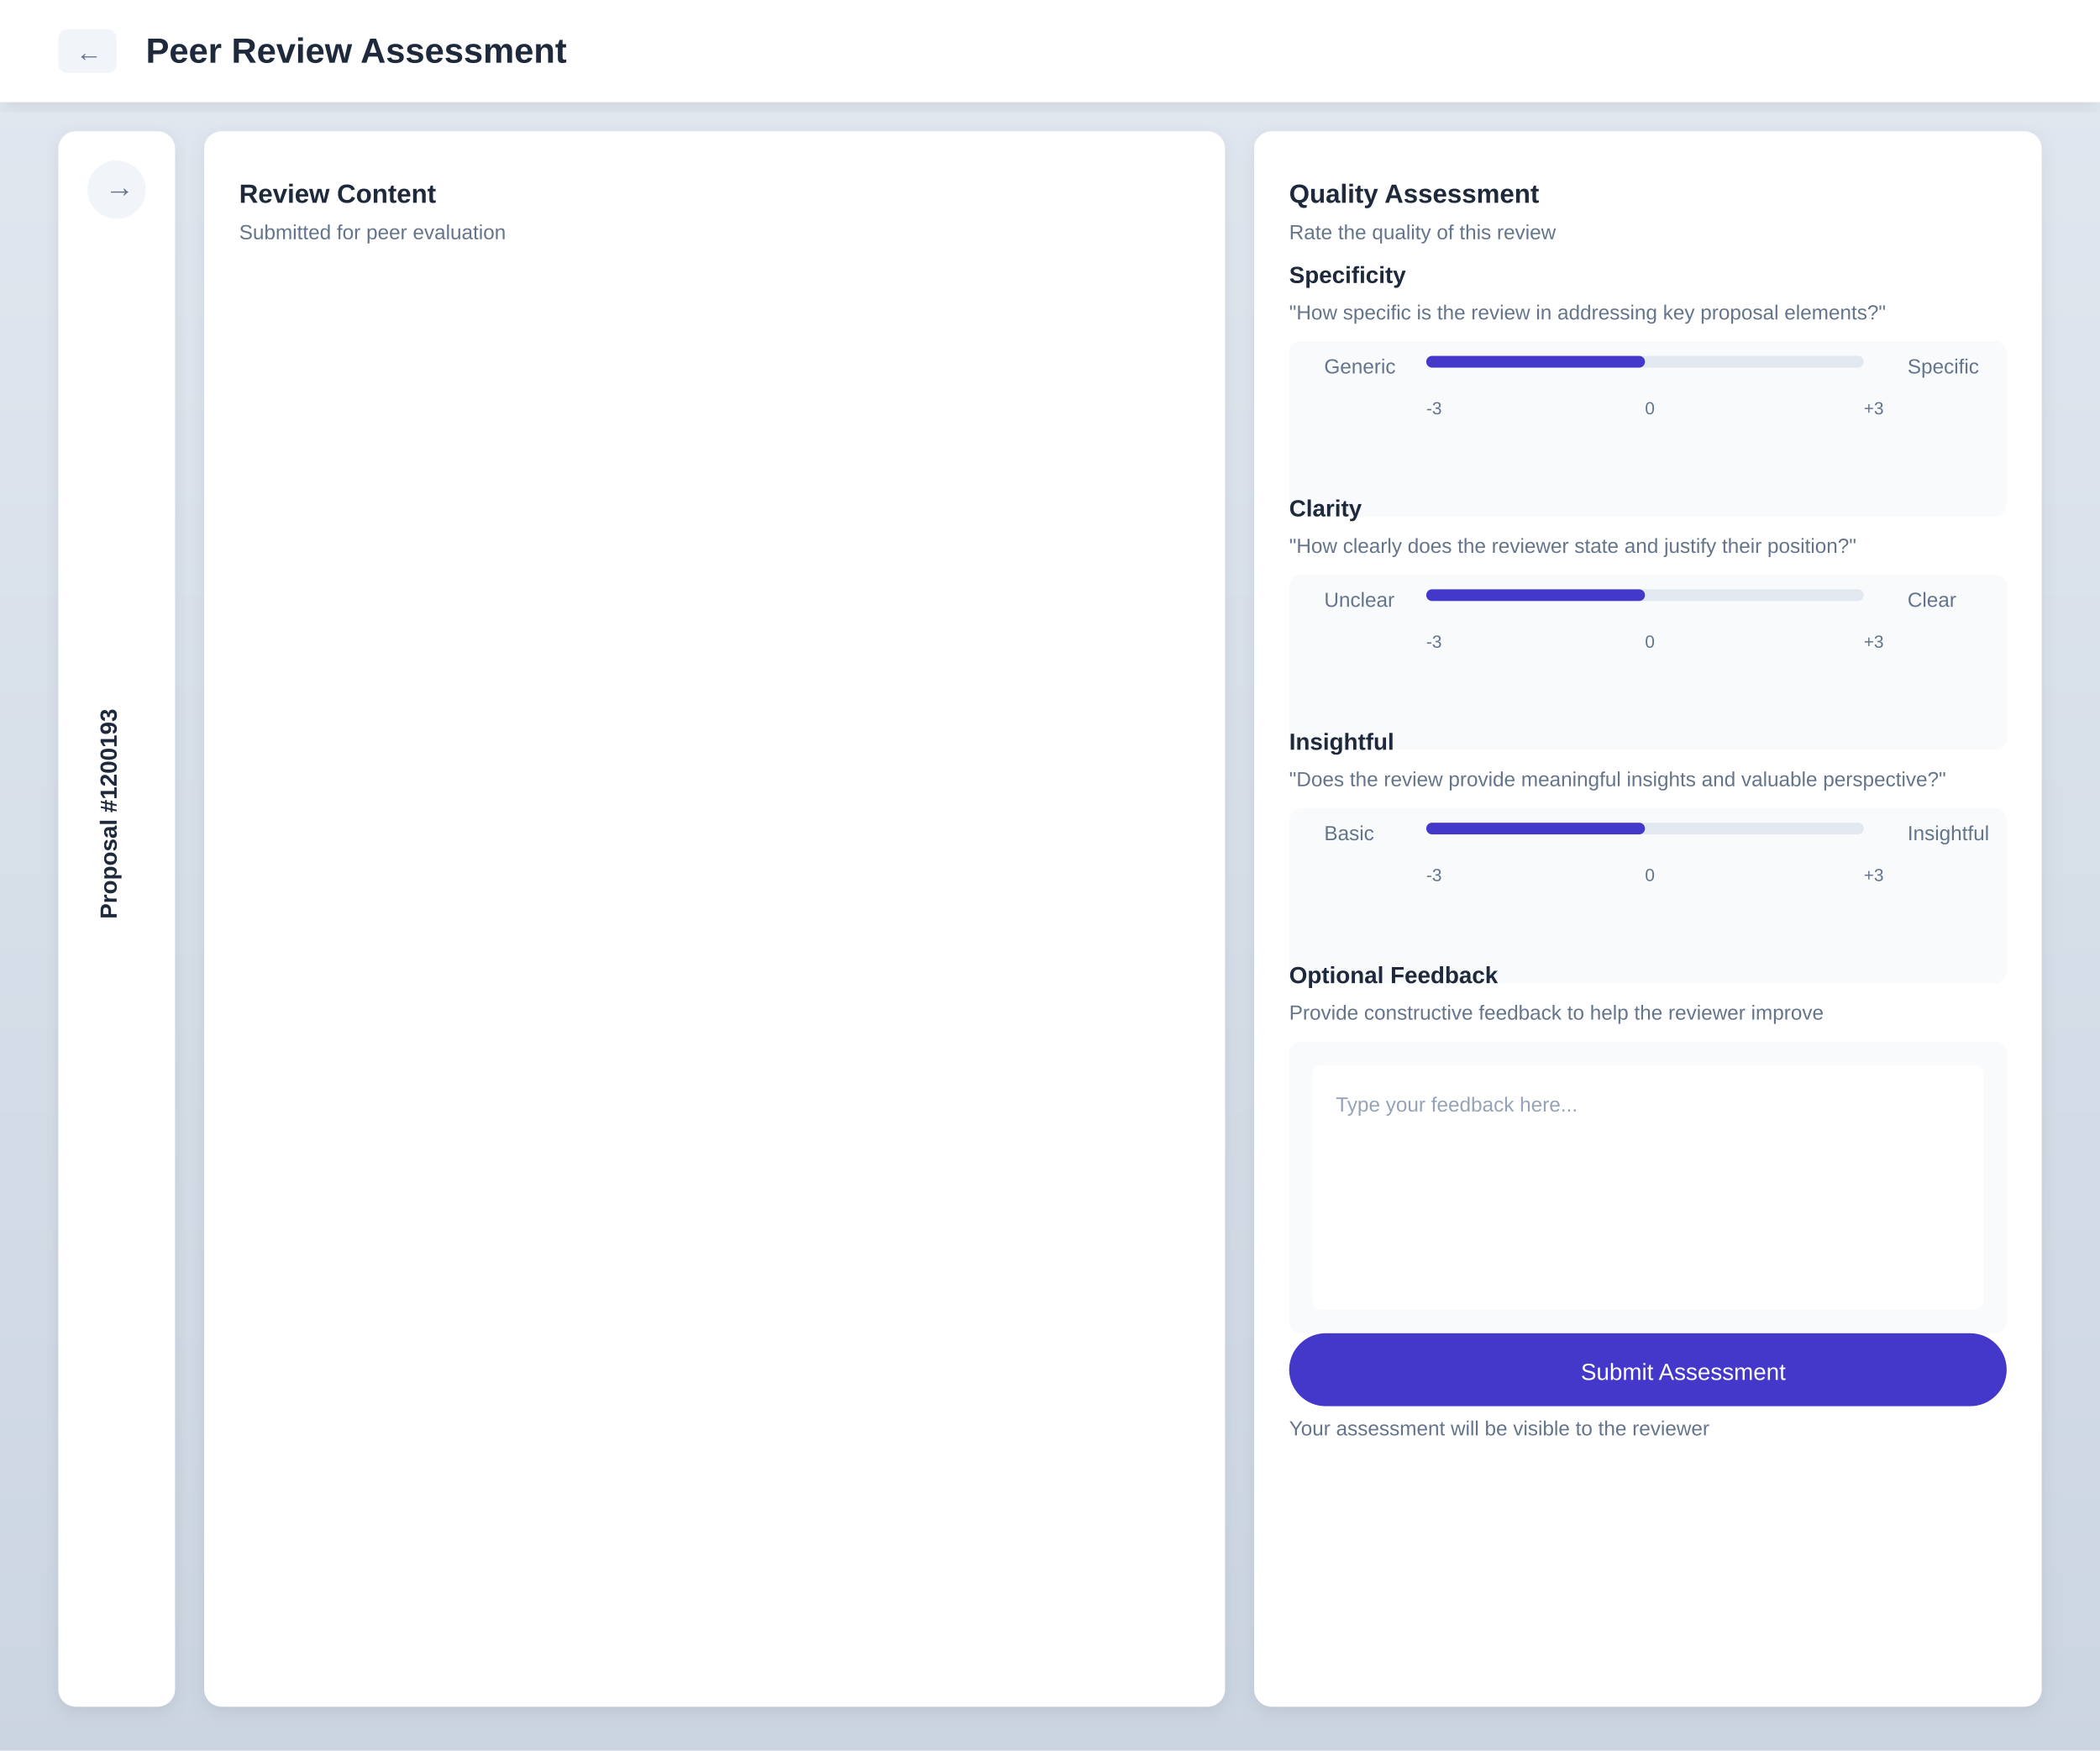
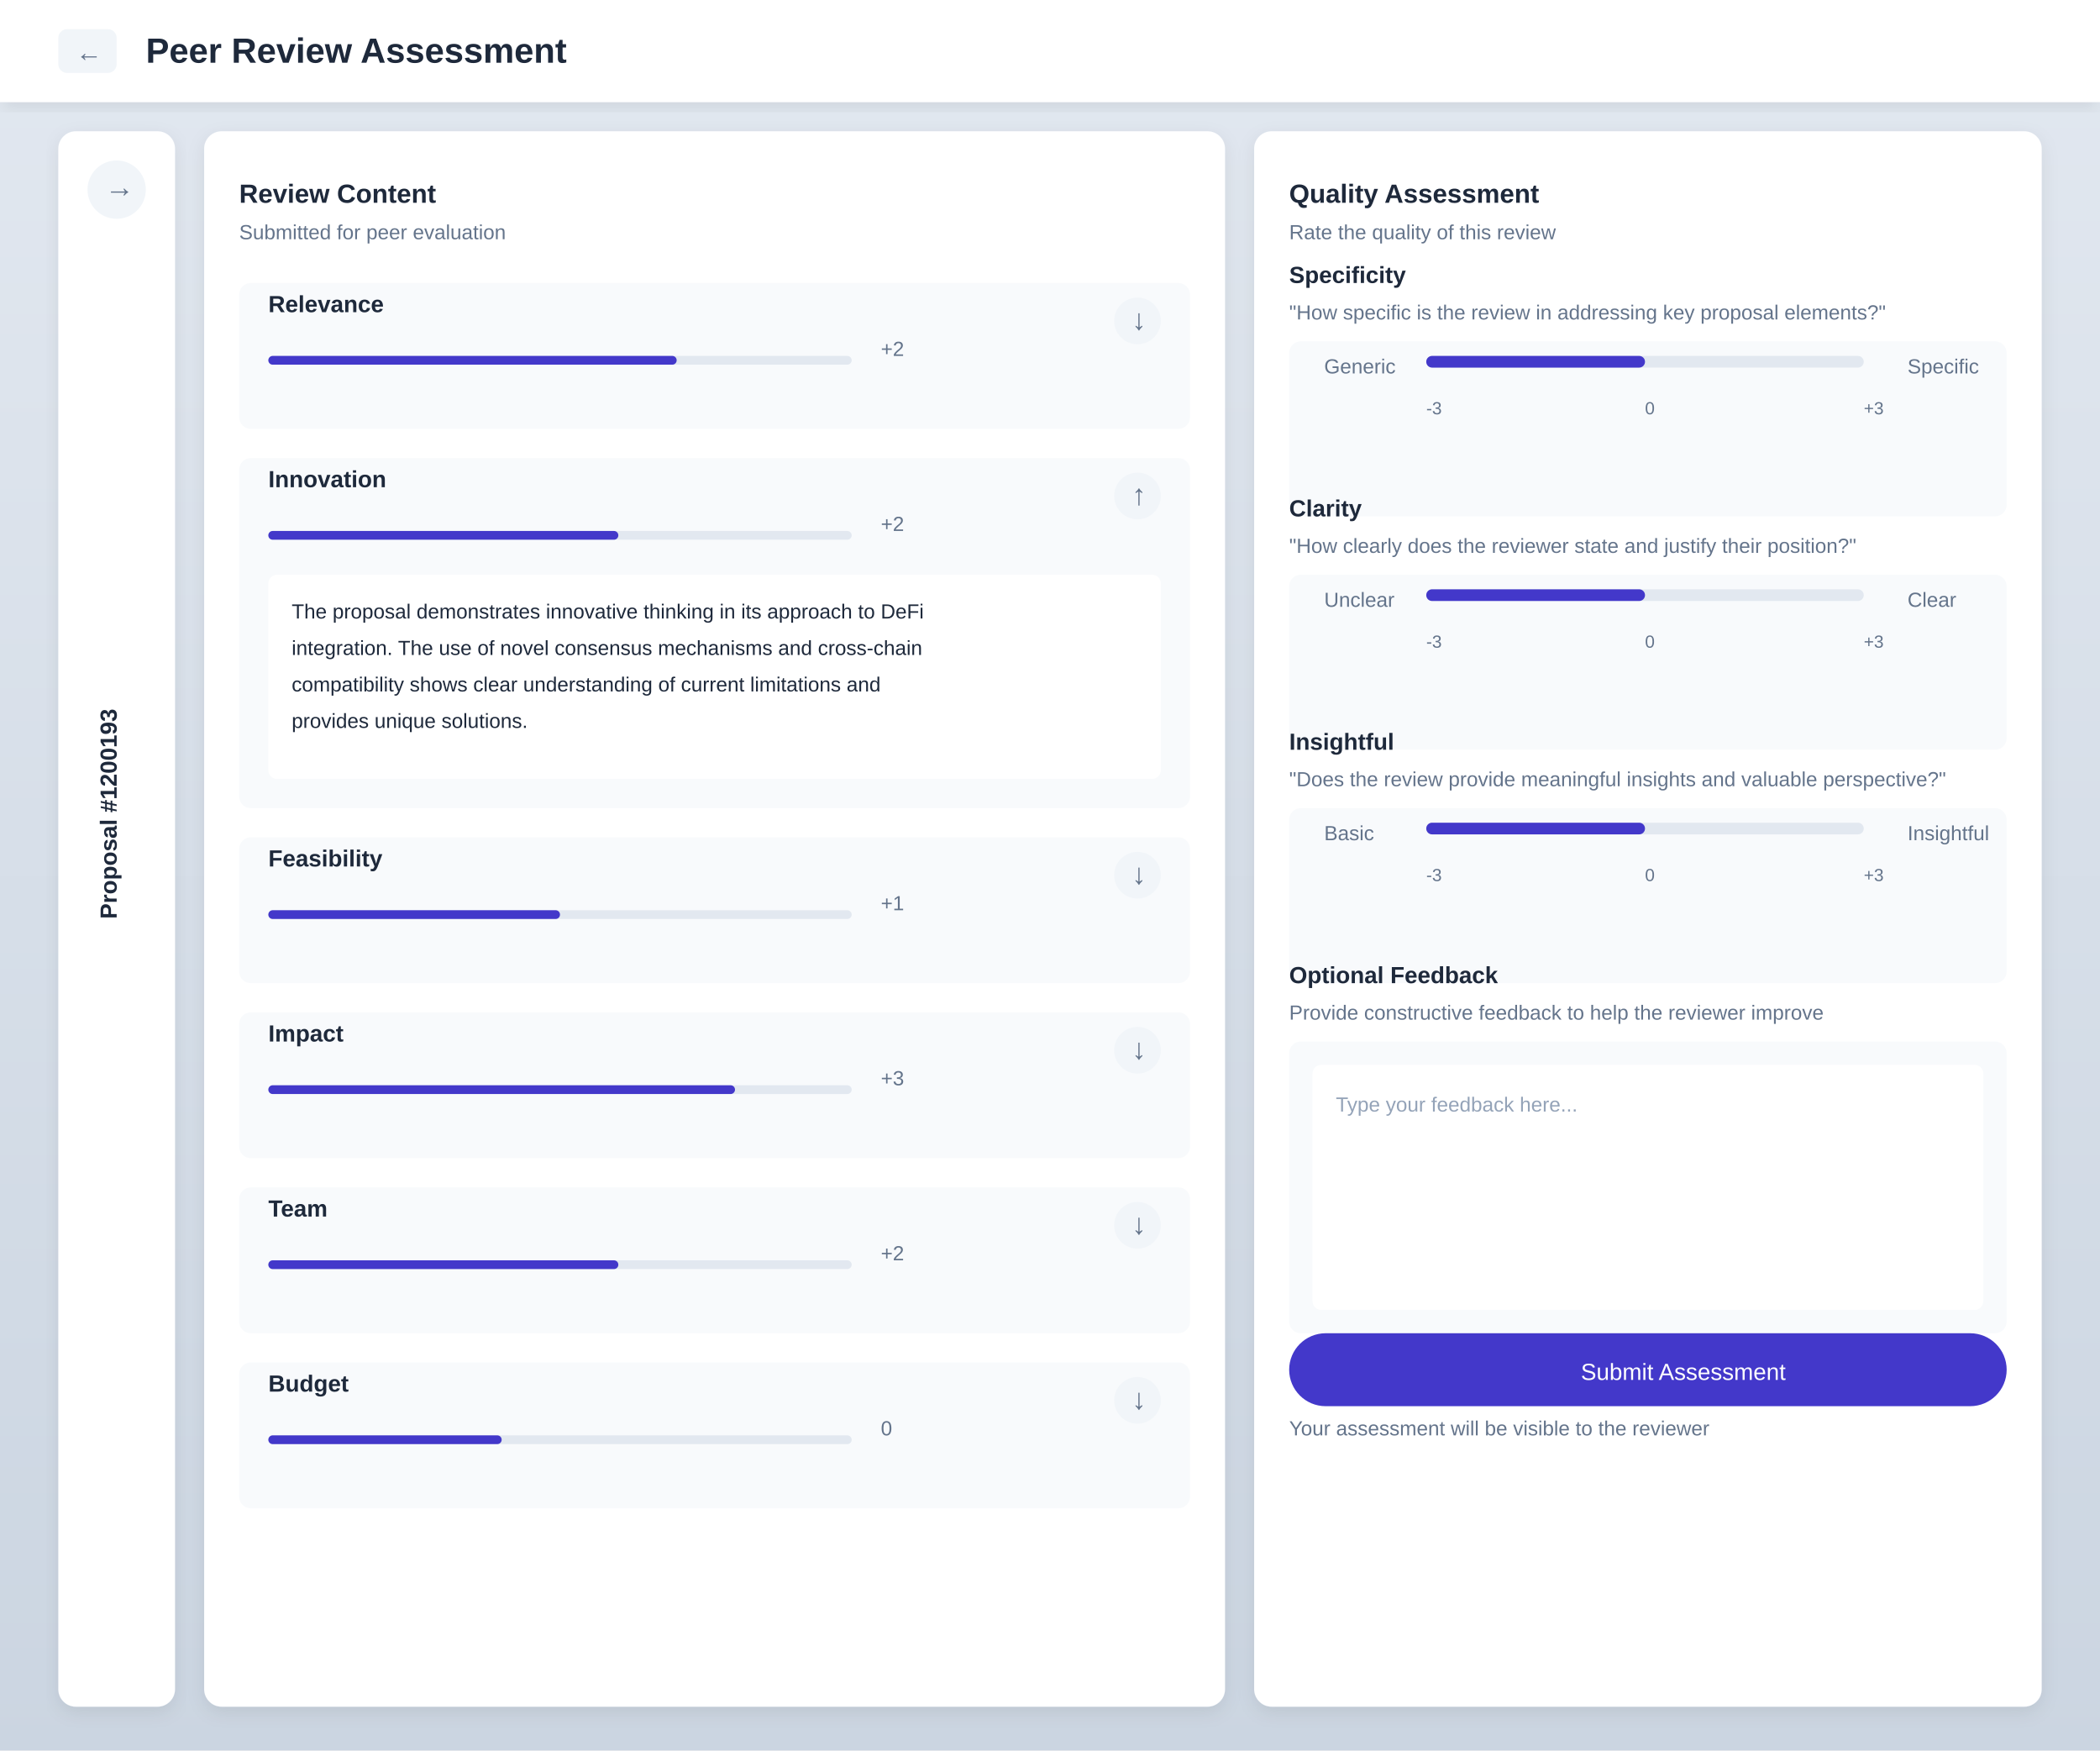
<svg xmlns="http://www.w3.org/2000/svg" viewBox="0 0 1440 1200">
  <defs>
    <linearGradient id="bg-gradient" x1="0" y1="0" x2="0" y2="1">
      <stop offset="0%" stop-color="#e2e8f0" />
      <stop offset="100%" stop-color="#cbd5e1" />
    </linearGradient>
    <filter id="card-shadow">
      <feDropShadow dx="0" dy="4" stdDeviation="6" flood-opacity="0.08" />
    </filter>
  </defs>
  <rect width="1440" height="1200" fill="url(#bg-gradient)" />
  <rect x="0" y="0" width="1440" height="70" fill="#ffffff" filter="url(#card-shadow)" />
  <g transform="translate(40, 0)">
    <g transform="translate(0, 20)">
      <rect width="40" height="30" rx="6" fill="#f1f5f9" />
      <text x="12" y="22" font-family="Arial" font-size="18" fill="#64748b">←</text>
    </g>
    <text x="60" y="43" font-family="Arial" font-size="24" font-weight="bold" fill="#1e293b">Peer Review Assessment</text>
  </g>
  <g transform="translate(40, 90)">
    <g transform="translate(0, 0)">
      <rect width="80" height="1080" rx="12" fill="#ffffff" filter="url(#card-shadow)" />
      <rect x="20" y="20" width="40" height="40" rx="20" fill="#f1f5f9" />
      <text x="32" y="45" font-family="Arial" font-size="20" fill="#64748b">→</text>
      <g transform="translate(40, 540) rotate(-90)">
        <text x="0" y="0" font-family="Arial" font-size="16" font-weight="bold" fill="#1e293b">Proposal #1200193</text>
      </g>
    </g>
    <g transform="translate(100, 0)">
      <rect width="700" height="1080" rx="12" fill="#ffffff" filter="url(#card-shadow)" />
      <g transform="translate(24, 24)">
        <text x="0" y="25" font-family="Arial" font-size="18" font-weight="bold" fill="#1e293b">Review Content</text>
        <text x="0" y="50" font-family="Arial" font-size="14" fill="#64748b">Submitted for peer evaluation</text>
        <g transform="translate(0, 80)">
-                     
-                     
-                 </g>
+           <g transform="translate(0, 0)">
+             <rect width="652" height="100" rx="8" fill="#f8fafc" />
+             <g transform="translate(20, 20)">
+               <text x="0" y="0" font-family="Arial" font-size="16" font-weight="bold" fill="#1e293b">Relevance</text>
+               <g transform="translate(0, 30)">
+                 <rect width="400" height="6" rx="3" fill="#e2e8f0" />
+                 <rect width="280" height="6" rx="3" fill="#4338ca" />
+                 <text x="420" y="0" font-family="Arial" font-size="14" fill="#64748b">+2</text>
+               </g>
+               <g transform="translate(580, -10)">
+                 <rect width="32" height="32" rx="16" fill="#f1f5f9" />
+                 <text x="12" y="22" font-family="Arial" font-size="20" fill="#64748b">↓</text>
+               </g>
+             </g>
+           </g>
+           <g transform="translate(0, 120)">
+             <rect width="652" height="240" rx="8" fill="#f8fafc" />
+             <g transform="translate(20, 20)">
+               <text x="0" y="0" font-family="Arial" font-size="16" font-weight="bold" fill="#1e293b">Innovation</text>
+               <g transform="translate(0, 30)">
+                 <rect width="400" height="6" rx="3" fill="#e2e8f0" />
+                 <rect width="240" height="6" rx="3" fill="#4338ca" />
+                 <text x="420" y="0" font-family="Arial" font-size="14" fill="#64748b">+2</text>
+               </g>
+               <g transform="translate(580, -10)">
+                 <rect width="32" height="32" rx="16" fill="#f1f5f9" />
+                 <text x="12" y="22" font-family="Arial" font-size="20" fill="#64748b">↑</text>
+               </g>
+               <g transform="translate(0, 60)">
+                 <rect width="612" height="140" rx="6" fill="#ffffff" />
+                 <text x="16" y="30" font-family="Arial" font-size="14" fill="#1e293b">The proposal demonstrates innovative thinking in its approach to DeFi</text>
+                 <text x="16" y="55" font-family="Arial" font-size="14" fill="#1e293b">integration. The use of novel consensus mechanisms and cross-chain</text>
+                 <text x="16" y="80" font-family="Arial" font-size="14" fill="#1e293b">compatibility shows clear understanding of current limitations and</text>
+                 <text x="16" y="105" font-family="Arial" font-size="14" fill="#1e293b">provides unique solutions.</text>
+               </g>
+             </g>
+           </g>
+           <g transform="translate(0, 380)">
+             <rect width="652" height="100" rx="8" fill="#f8fafc" />
+             <g transform="translate(20, 20)">
+               <text x="0" y="0" font-family="Arial" font-size="16" font-weight="bold" fill="#1e293b">Feasibility</text>
+               <g transform="translate(0, 30)">
+                 <rect width="400" height="6" rx="3" fill="#e2e8f0" />
+                 <rect width="200" height="6" rx="3" fill="#4338ca" />
+                 <text x="420" y="0" font-family="Arial" font-size="14" fill="#64748b">+1</text>
+               </g>
+               <g transform="translate(580, -10)">
+                 <rect width="32" height="32" rx="16" fill="#f1f5f9" />
+                 <text x="12" y="22" font-family="Arial" font-size="20" fill="#64748b">↓</text>
+               </g>
+             </g>
+           </g>
+           <g transform="translate(0, 500)">
+             <rect width="652" height="100" rx="8" fill="#f8fafc" />
+             <g transform="translate(20, 20)">
+               <text x="0" y="0" font-family="Arial" font-size="16" font-weight="bold" fill="#1e293b">Impact</text>
+               <g transform="translate(0, 30)">
+                 <rect width="400" height="6" rx="3" fill="#e2e8f0" />
+                 <rect width="320" height="6" rx="3" fill="#4338ca" />
+                 <text x="420" y="0" font-family="Arial" font-size="14" fill="#64748b">+3</text>
+               </g>
+               <g transform="translate(580, -10)">
+                 <rect width="32" height="32" rx="16" fill="#f1f5f9" />
+                 <text x="12" y="22" font-family="Arial" font-size="20" fill="#64748b">↓</text>
+               </g>
+             </g>
+           </g>
+           <g transform="translate(0, 620)">
+             <rect width="652" height="100" rx="8" fill="#f8fafc" />
+             <g transform="translate(20, 20)">
+               <text x="0" y="0" font-family="Arial" font-size="16" font-weight="bold" fill="#1e293b">Team</text>
+               <g transform="translate(0, 30)">
+                 <rect width="400" height="6" rx="3" fill="#e2e8f0" />
+                 <rect width="240" height="6" rx="3" fill="#4338ca" />
+                 <text x="420" y="0" font-family="Arial" font-size="14" fill="#64748b">+2</text>
+               </g>
+               <g transform="translate(580, -10)">
+                 <rect width="32" height="32" rx="16" fill="#f1f5f9" />
+                 <text x="12" y="22" font-family="Arial" font-size="20" fill="#64748b">↓</text>
+               </g>
+             </g>
+           </g>
+           <g transform="translate(0, 740)">
+             <rect width="652" height="100" rx="8" fill="#f8fafc" />
+             <g transform="translate(20, 20)">
+               <text x="0" y="0" font-family="Arial" font-size="16" font-weight="bold" fill="#1e293b">Budget</text>
+               <g transform="translate(0, 30)">
+                 <rect width="400" height="6" rx="3" fill="#e2e8f0" />
+                 <rect width="160" height="6" rx="3" fill="#4338ca" />
+                 <text x="420" y="0" font-family="Arial" font-size="14" fill="#64748b">0</text>
+               </g>
+               <g transform="translate(580, -10)">
+                 <rect width="32" height="32" rx="16" fill="#f1f5f9" />
+                 <text x="12" y="22" font-family="Arial" font-size="20" fill="#64748b">↓</text>
+               </g>
+             </g>
+           </g>
+         </g>
      </g>
    </g>
    <g transform="translate(820, 0)">
      <rect width="540" height="1080" rx="12" fill="#ffffff" filter="url(#card-shadow)" />
      <g transform="translate(24, 24)">
        <text x="0" y="25" font-family="Arial" font-size="18" font-weight="bold" fill="#1e293b">Quality Assessment</text>
        <text x="0" y="50" font-family="Arial" font-size="14" fill="#64748b">Rate the quality of this review</text>
        <g transform="translate(0, 80)">
          <text x="0" y="0" font-family="Arial" font-size="16" font-weight="bold" fill="#1e293b">Specificity</text>
          <text x="0" y="25" font-family="Arial" font-size="14" fill="#64748b">"How specific is the review in addressing key proposal elements?"</text>
          <rect x="0" y="40" width="492" height="120" rx="8" fill="#f8fafc" />
          <g transform="translate(24, 30)">
            <text x="0" y="32" font-family="Arial" font-size="14" fill="#64748b">Generic</text>
            <rect x="70" y="20" width="300" height="8" rx="4" fill="#e2e8f0" />
            <rect x="70" y="20" width="150" height="8" rx="4" fill="#4338ca" />
            <text x="400" y="32" font-family="Arial" font-size="14" fill="#64748b">Specific</text>
            <text x="70" y="60" font-family="Arial" font-size="12" fill="#64748b">-3</text>
            <text x="220" y="60" font-family="Arial" font-size="12" fill="#64748b">0</text>
            <text x="370" y="60" font-family="Arial" font-size="12" fill="#64748b">+3</text>
          </g>
        </g>
        <g transform="translate(0, 240)">
          <text x="0" y="0" font-family="Arial" font-size="16" font-weight="bold" fill="#1e293b">Clarity</text>
          <text x="0" y="25" font-family="Arial" font-size="14" fill="#64748b">"How clearly does the reviewer state and justify their position?"</text>
          <rect x="0" y="40" width="492" height="120" rx="8" fill="#f8fafc" />
          <g transform="translate(24, 30)">
            <text x="0" y="32" font-family="Arial" font-size="14" fill="#64748b">Unclear</text>
            <rect x="70" y="20" width="300" height="8" rx="4" fill="#e2e8f0" />
            <rect x="70" y="20" width="150" height="8" rx="4" fill="#4338ca" />
            <text x="400" y="32" font-family="Arial" font-size="14" fill="#64748b">Clear</text>
            <text x="70" y="60" font-family="Arial" font-size="12" fill="#64748b">-3</text>
            <text x="220" y="60" font-family="Arial" font-size="12" fill="#64748b">0</text>
            <text x="370" y="60" font-family="Arial" font-size="12" fill="#64748b">+3</text>
          </g>
        </g>
        <g transform="translate(0, 400)">
          <text x="0" y="0" font-family="Arial" font-size="16" font-weight="bold" fill="#1e293b">Insightful</text>
          <text x="0" y="25" font-family="Arial" font-size="14" fill="#64748b">"Does the review provide meaningful insights and valuable perspective?"</text>
          <rect x="0" y="40" width="492" height="120" rx="8" fill="#f8fafc" />
          <g transform="translate(24, 30)">
            <text x="0" y="32" font-family="Arial" font-size="14" fill="#64748b">Basic</text>
            <rect x="70" y="20" width="300" height="8" rx="4" fill="#e2e8f0" />
            <rect x="70" y="20" width="150" height="8" rx="4" fill="#4338ca" />
            <text x="400" y="32" font-family="Arial" font-size="14" fill="#64748b">Insightful</text>
            <text x="70" y="60" font-family="Arial" font-size="12" fill="#64748b">-3</text>
            <text x="220" y="60" font-family="Arial" font-size="12" fill="#64748b">0</text>
            <text x="370" y="60" font-family="Arial" font-size="12" fill="#64748b">+3</text>
          </g>
        </g>
        <g transform="translate(0, 560)">
          <text x="0" y="0" font-family="Arial" font-size="16" font-weight="bold" fill="#1e293b">Optional Feedback</text>
          <text x="0" y="25" font-family="Arial" font-size="14" fill="#64748b">Provide constructive feedback to help the reviewer improve</text>
          <rect x="0" y="40" width="492" height="200" rx="8" fill="#f8fafc" />
          <rect x="16" y="56" width="460" height="168" rx="6" fill="#ffffff" />
          <text x="32" y="88" font-family="Arial" font-size="14" fill="#94a3b8">Type your feedback here...</text>
        </g>
        <g transform="translate(0, 800)">
          <rect width="492" height="50" rx="25" fill="#4338ca" />
          <text x="200" y="32" font-family="Arial" font-size="16" fill="#ffffff">Submit Assessment</text>
        </g>
        <g transform="translate(0, 870)">
          <text x="0" y="0" font-family="Arial" font-size="14" fill="#64748b">Your assessment will be visible to the reviewer</text>
        </g>
      </g>
    </g>
  </g>
</svg>
